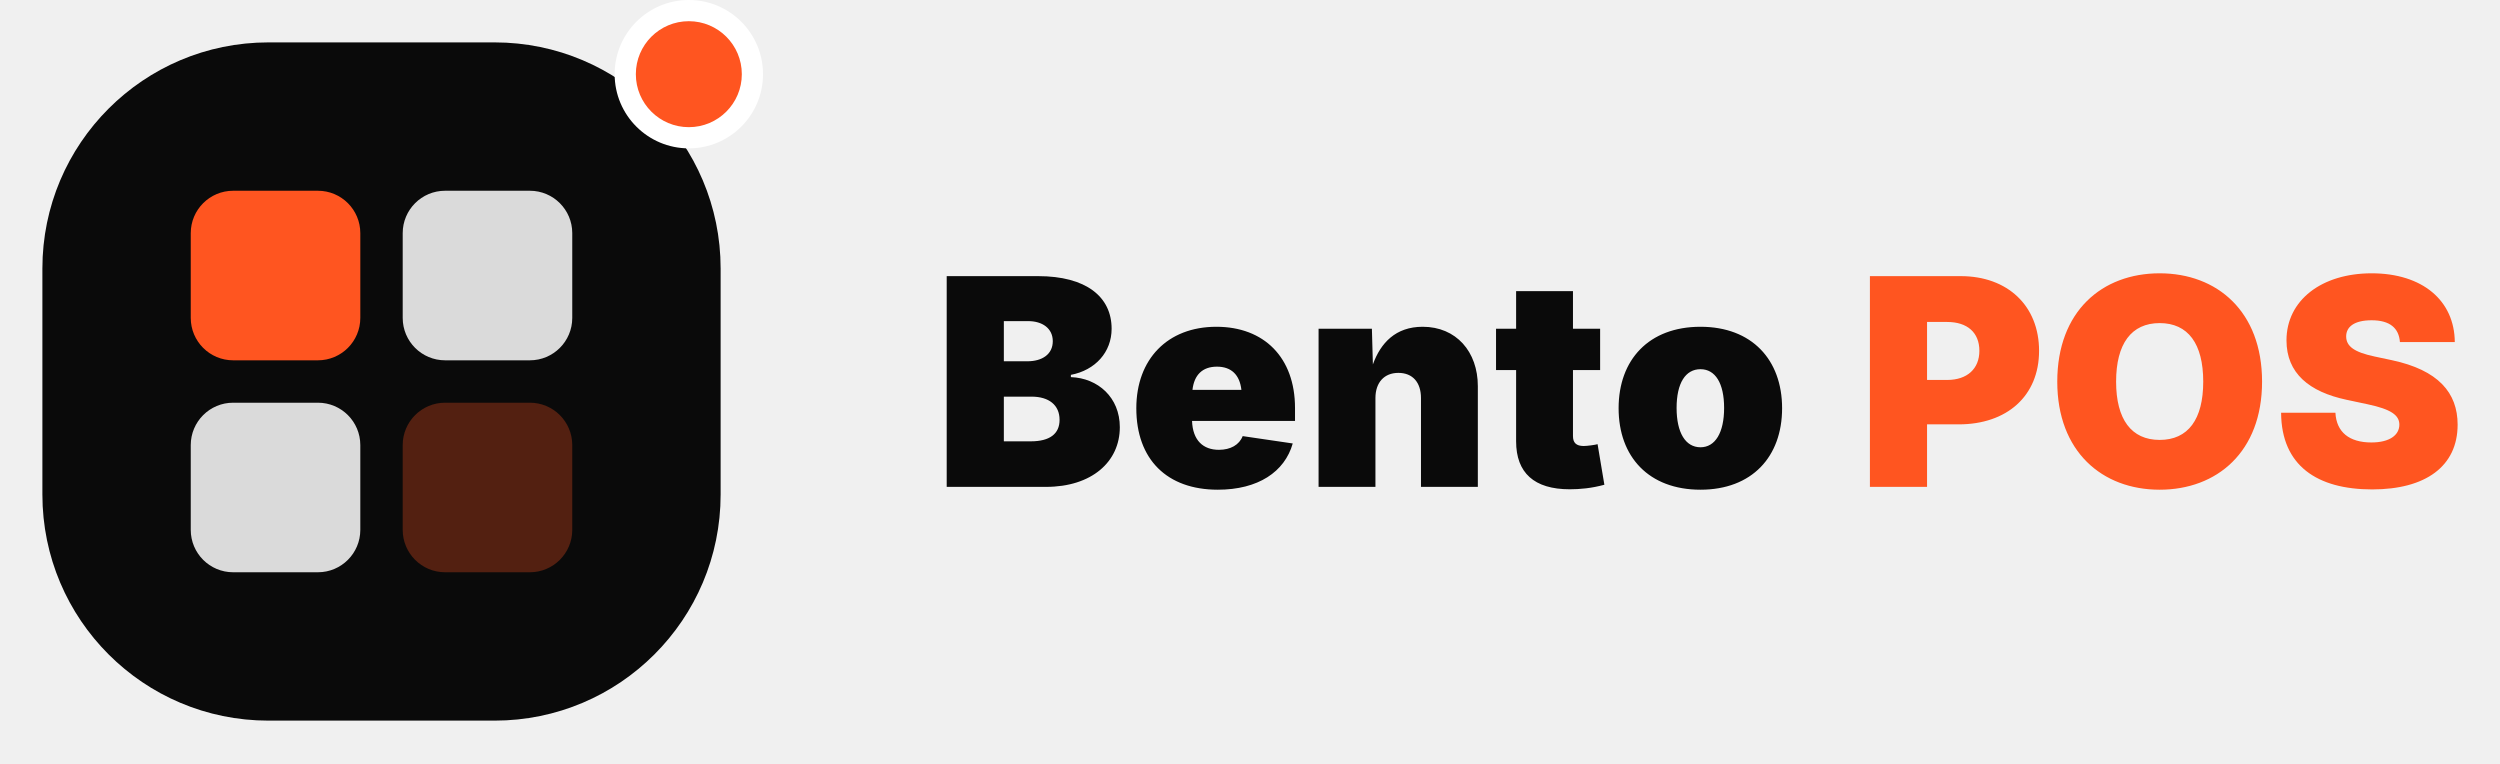
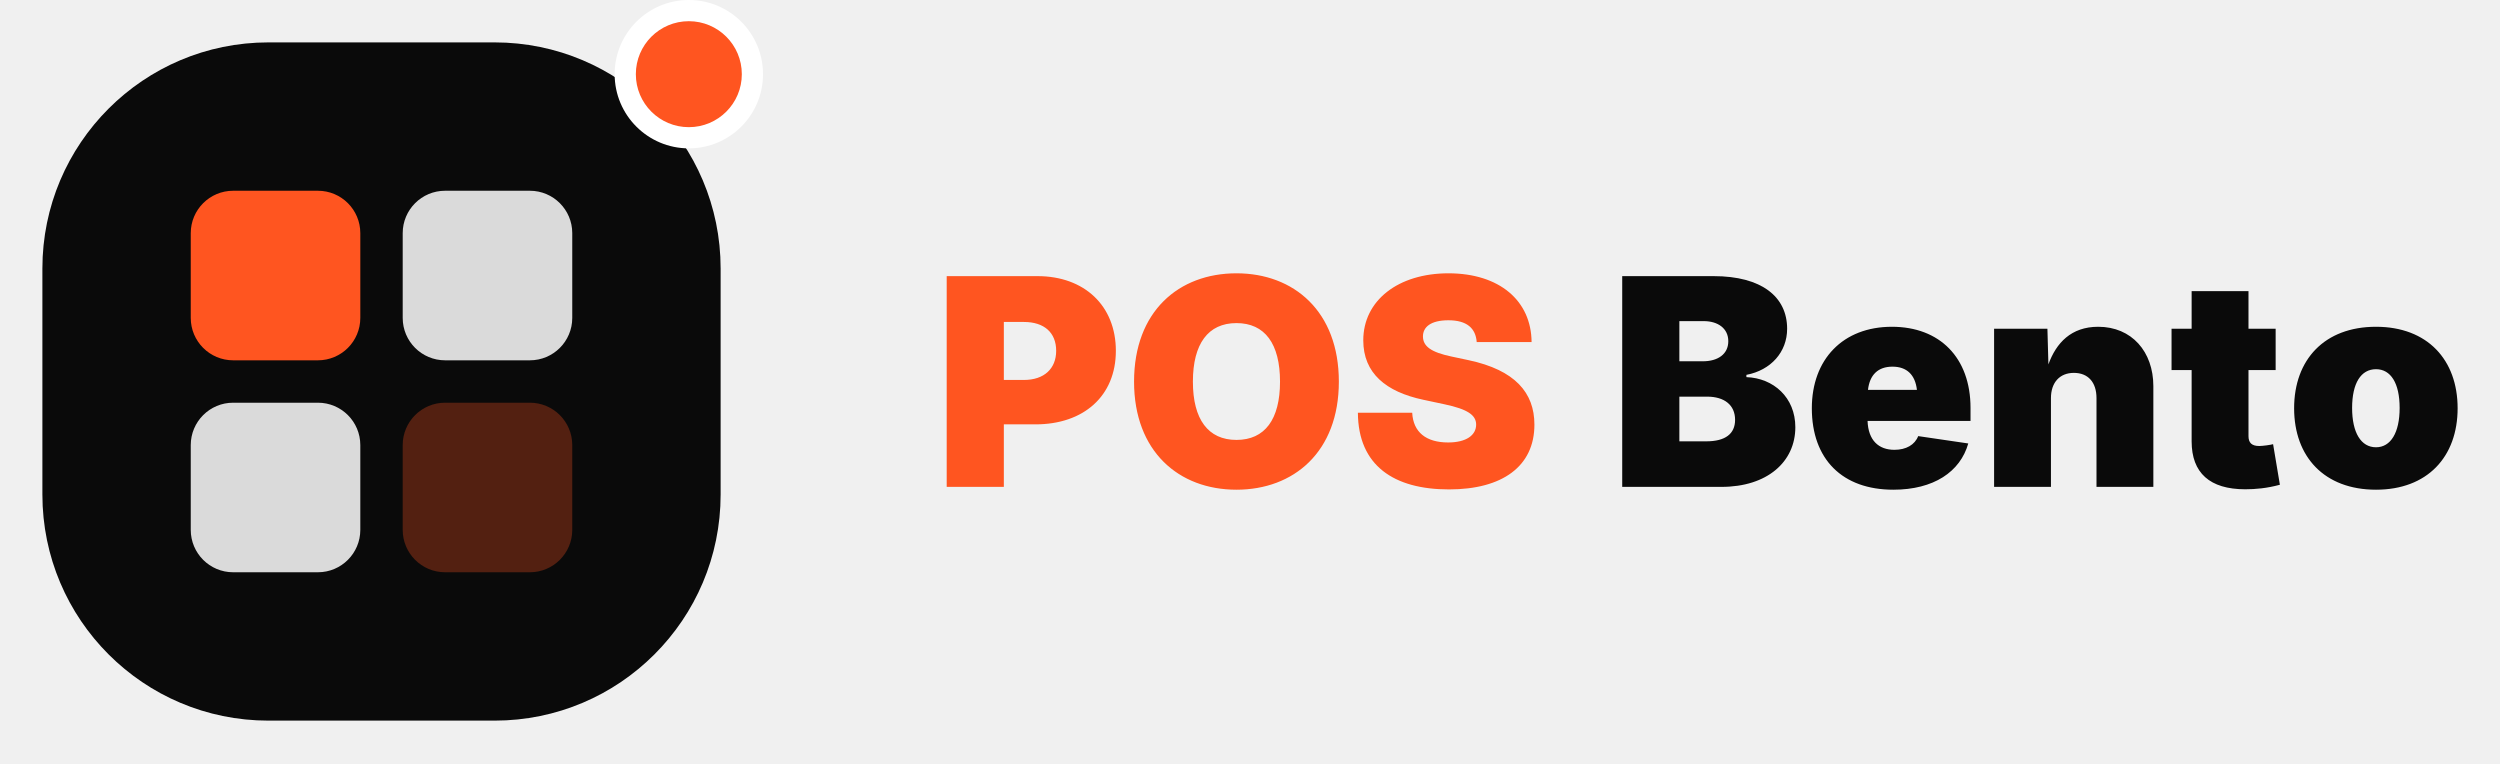
<svg xmlns="http://www.w3.org/2000/svg" viewBox="-6 -6 353.86 108" width="353.86" height="108">
  <g id="isotipo">
    <rect id="tile" width="96" height="96" rx="32" fill="#0A0A0A" />
    <rect x="21" y="21" width="24" height="24" rx="6" fill="#FF5520" />
    <rect x="51" y="21" width="24" height="24" rx="6" fill="#DADADA" />
    <rect x="21" y="51" width="24" height="24" rx="6" fill="#DADADA" />
    <rect x="51" y="51" width="24" height="24" rx="6" fill="#532011" />
    <circle id="dot-ring" cx="91.5" cy="4.5" r="10.5" fill="#FFFFFF" />
    <circle id="dot" cx="91.5" cy="4.5" r="7.5" fill="#FF5520" />
  </g>
  <g id="logotipo">
-     <path id="bento" fill="#0A0A0A" d="M128.0 62.915H142.054C148.52 62.915 152.504 59.371 152.504 54.466C152.504 50.262 149.421 47.52 145.577 47.379V47.059C149.041 46.398 151.343 43.836 151.343 40.533C151.343 36.008 147.739 33.085 140.933 33.085H128.0ZM136.088 56.468V50.142H140.012C142.454 50.142 143.976 51.323 143.976 53.425C143.976 55.407 142.594 56.468 139.892 56.468ZM136.088 45.137V39.452H139.531C141.533 39.452 143.015 40.473 143.015 42.294C143.015 44.136 141.533 45.137 139.411 45.137ZM166.37 63.315C172.076 63.315 175.839 60.792 176.98 56.769L169.894 55.728C169.413 56.969 168.172 57.669 166.53 57.669C164.308 57.669 162.827 56.348 162.727 53.585H177.301V51.744C177.301 44.617 172.937 40.252 166.17 40.252C159.243 40.252 154.839 44.857 154.839 51.784C154.839 59.031 159.183 63.315 166.37 63.315ZM162.787 49.181C163.027 47.059 164.208 45.898 166.25 45.898C168.292 45.898 169.473 47.059 169.713 49.181ZM188.685 50.342C188.685 48.12 189.946 46.779 191.928 46.779C193.95 46.779 195.131 48.12 195.131 50.342V62.915H203.179V48.661C203.179 43.776 200.116 40.252 195.371 40.252C191.547 40.252 189.425 42.535 188.324 45.578L188.184 40.533H180.637V62.915H188.685ZM220.488 40.533H216.645V35.208H208.597V40.533H205.754V46.378H208.597V56.468C208.597 60.933 211.159 63.255 216.184 63.255C217.626 63.255 219.247 63.115 221.089 62.614L220.128 56.869C219.828 56.969 218.647 57.129 218.166 57.129C217.105 57.129 216.645 56.668 216.645 55.728V46.378H220.488ZM234.695 63.315C241.962 63.315 246.246 58.67 246.246 51.784C246.246 44.917 241.962 40.252 234.695 40.252C227.388 40.252 223.104 44.917 223.104 51.784C223.104 58.67 227.388 63.315 234.695 63.315ZM234.695 57.309C232.573 57.309 231.312 55.247 231.312 51.744C231.312 48.22 232.573 46.258 234.695 46.258C236.777 46.258 238.038 48.22 238.038 51.744C238.038 55.247 236.777 57.309 234.695 57.309Z" />
-     <path id="pos" fill="#FF5520" d="M258.675 62.915H266.763V54.066H271.247C278.054 54.066 282.618 50.062 282.618 43.656C282.618 37.29 278.174 33.085 271.528 33.085H258.675ZM266.763 47.78V39.572H269.606C272.468 39.572 274.17 41.073 274.17 43.656C274.17 46.178 272.468 47.78 269.606 47.78ZM299.688 63.315C307.796 63.315 314.182 57.97 314.182 48.02C314.182 38.05 307.796 32.685 299.688 32.685C291.54 32.685 285.194 38.05 285.194 48.02C285.194 57.91 291.54 63.315 299.688 63.315ZM299.688 56.268C295.684 56.268 293.522 53.365 293.522 48.02C293.522 42.655 295.684 39.732 299.688 39.732C303.712 39.732 305.854 42.655 305.854 48.02C305.854 53.365 303.712 56.268 299.688 56.268ZM329.77 63.275C337.317 63.275 341.862 60.012 341.862 54.106C341.862 49.582 339.119 46.378 332.532 44.977L330.09 44.457C327.267 43.856 326.086 43.035 326.086 41.614C326.086 40.292 327.187 39.332 329.69 39.332C332.312 39.332 333.553 40.473 333.694 42.415H341.461C341.421 36.569 336.917 32.685 329.69 32.685C322.603 32.685 317.638 36.509 317.638 42.174C317.638 46.839 320.861 49.461 326.126 50.583L329.129 51.223C332.432 51.924 333.614 52.765 333.614 54.106C333.614 55.587 332.232 56.628 329.65 56.628C326.527 56.628 324.705 55.167 324.565 52.424H316.877C316.917 59.912 321.982 63.275 329.77 63.275Z" />
+     <path id="pos" fill="#FF5520" d="M128.0 62.915H136.088V54.066H140.572C147.379 54.066 151.943 50.062 151.943 43.656C151.943 37.29 147.499 33.085 140.853 33.085H128.0ZM136.088 47.78V39.572H138.931C141.793 39.572 143.495 41.073 143.495 43.656C143.495 46.178 141.793 47.78 138.931 47.78ZM169.013 63.315C177.121 63.315 183.507 57.97 183.507 48.02C183.507 38.05 177.121 32.685 169.013 32.685C160.865 32.685 154.519 38.05 154.519 48.02C154.519 57.91 160.865 63.315 169.013 63.315ZM169.013 56.268C165.009 56.268 162.847 53.365 162.847 48.02C162.847 42.655 165.009 39.732 169.013 39.732C173.037 39.732 175.179 42.655 175.179 48.02C175.179 53.365 173.037 56.268 169.013 56.268ZM199.095 63.275C206.642 63.275 211.187 60.012 211.187 54.106C211.187 49.582 208.444 46.378 201.857 44.977L199.415 44.457C196.592 43.856 195.411 43.035 195.411 41.614C195.411 40.292 196.512 39.332 199.015 39.332C201.637 39.332 202.878 40.473 203.019 42.415H210.786C210.746 36.569 206.242 32.685 199.015 32.685C191.928 32.685 186.963 36.509 186.963 42.174C186.963 46.839 190.186 49.461 195.451 50.583L198.454 51.223C201.757 51.924 202.939 52.765 202.939 54.106C202.939 55.587 201.557 56.628 198.975 56.628C195.852 56.628 194.03 55.167 193.89 52.424H186.202C186.242 59.912 191.307 63.275 199.095 63.275Z" />
+     <path id="bento" fill="#0A0A0A" d="M223.615 62.915H237.669C244.135 62.915 248.119 59.371 248.119 54.466C248.119 50.262 245.036 47.52 241.193 47.379V47.059C244.656 46.398 246.958 43.836 246.958 40.533C246.958 36.008 243.355 33.085 236.548 33.085H223.615ZM231.703 56.468V50.142H235.627C238.069 50.142 239.591 51.323 239.591 53.425C239.591 55.407 238.21 56.468 235.507 56.468ZM231.703 45.137V39.452H235.147C237.149 39.452 238.63 40.473 238.63 42.294C238.63 44.136 237.149 45.137 235.026 45.137ZM261.986 63.315C267.691 63.315 271.455 60.792 272.596 56.769L265.509 55.728C265.028 56.969 263.787 57.669 262.146 57.669C259.923 57.669 258.442 56.348 258.342 53.585H272.916V51.744C272.916 44.617 268.552 40.252 261.785 40.252C254.859 40.252 250.454 44.857 250.454 51.784C250.454 59.031 254.798 63.315 261.986 63.315ZM258.402 49.181C258.642 47.059 259.823 45.898 261.865 45.898C263.907 45.898 265.089 47.059 265.329 49.181ZM284.3 50.342C284.3 48.12 285.561 46.779 287.543 46.779C289.565 46.779 290.746 48.12 290.746 50.342V62.915H298.794V48.661C298.794 43.776 295.731 40.252 290.987 40.252C287.163 40.252 285.041 42.535 283.94 45.578L283.799 40.533H276.252V62.915H284.3ZM316.104 40.533H312.26V35.208H304.212V40.533H301.369V46.378H304.212V56.468C304.212 60.933 306.775 63.255 311.8 63.255C313.241 63.255 314.863 63.115 316.704 62.614L315.743 56.869C315.443 56.969 314.262 57.129 313.781 57.129C312.72 57.129 312.26 56.668 312.26 55.728V46.378H316.104ZM330.31 63.315C337.577 63.315 341.862 58.67 341.862 51.784C341.862 44.917 337.577 40.252 330.31 40.252C323.003 40.252 318.719 44.917 318.719 51.784C318.719 58.67 323.003 63.315 330.31 63.315ZM330.31 57.309C328.188 57.309 326.927 55.247 326.927 51.744C326.927 48.22 328.188 46.258 330.31 46.258C332.392 46.258 333.654 48.22 333.654 51.744C333.654 55.247 332.392 57.309 330.31 57.309Z" />
  </g>
</svg>
